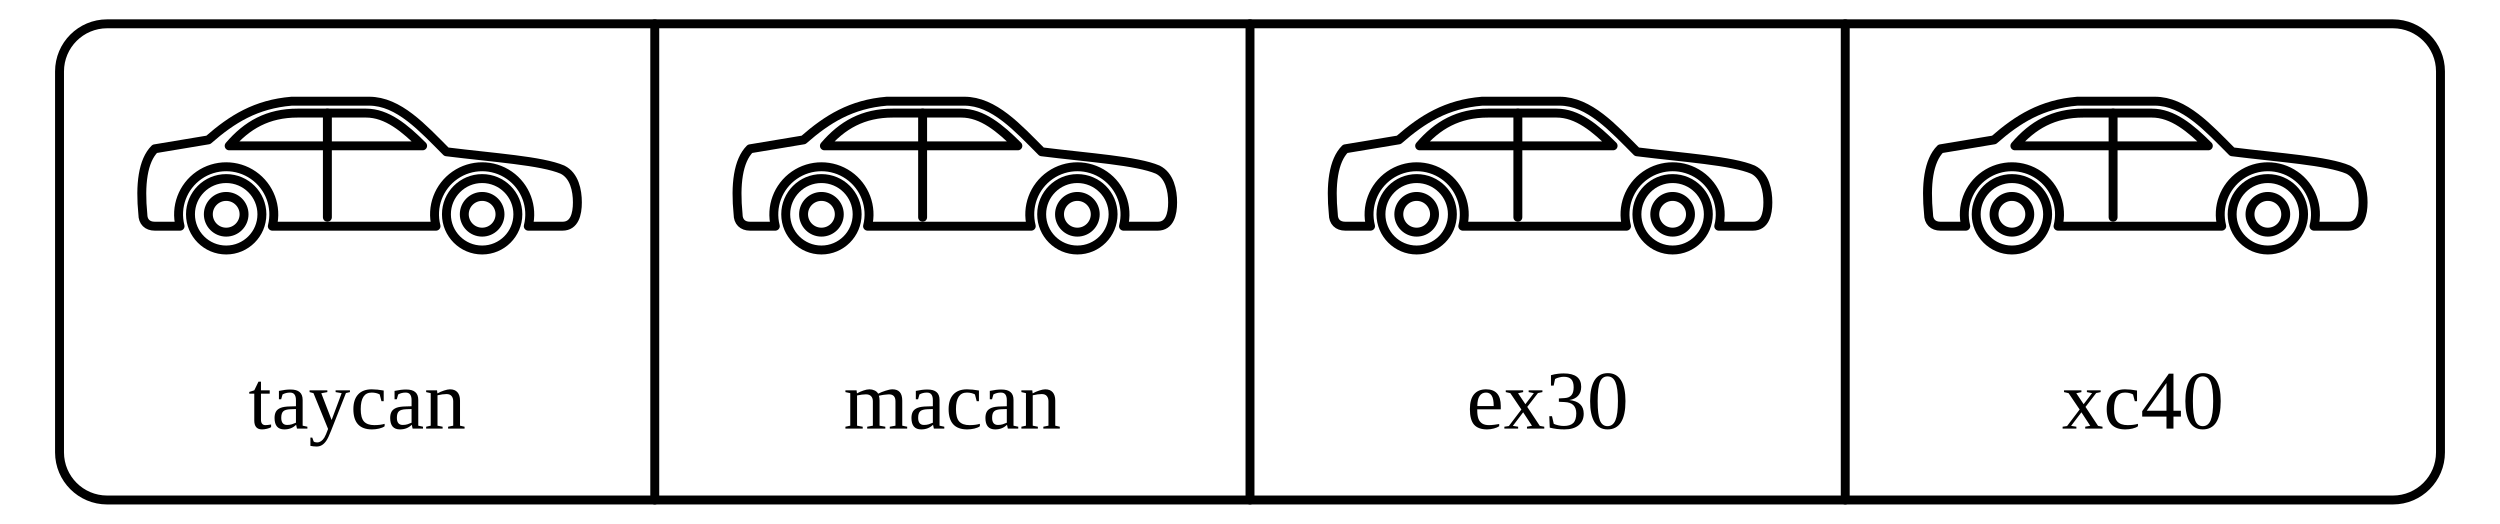
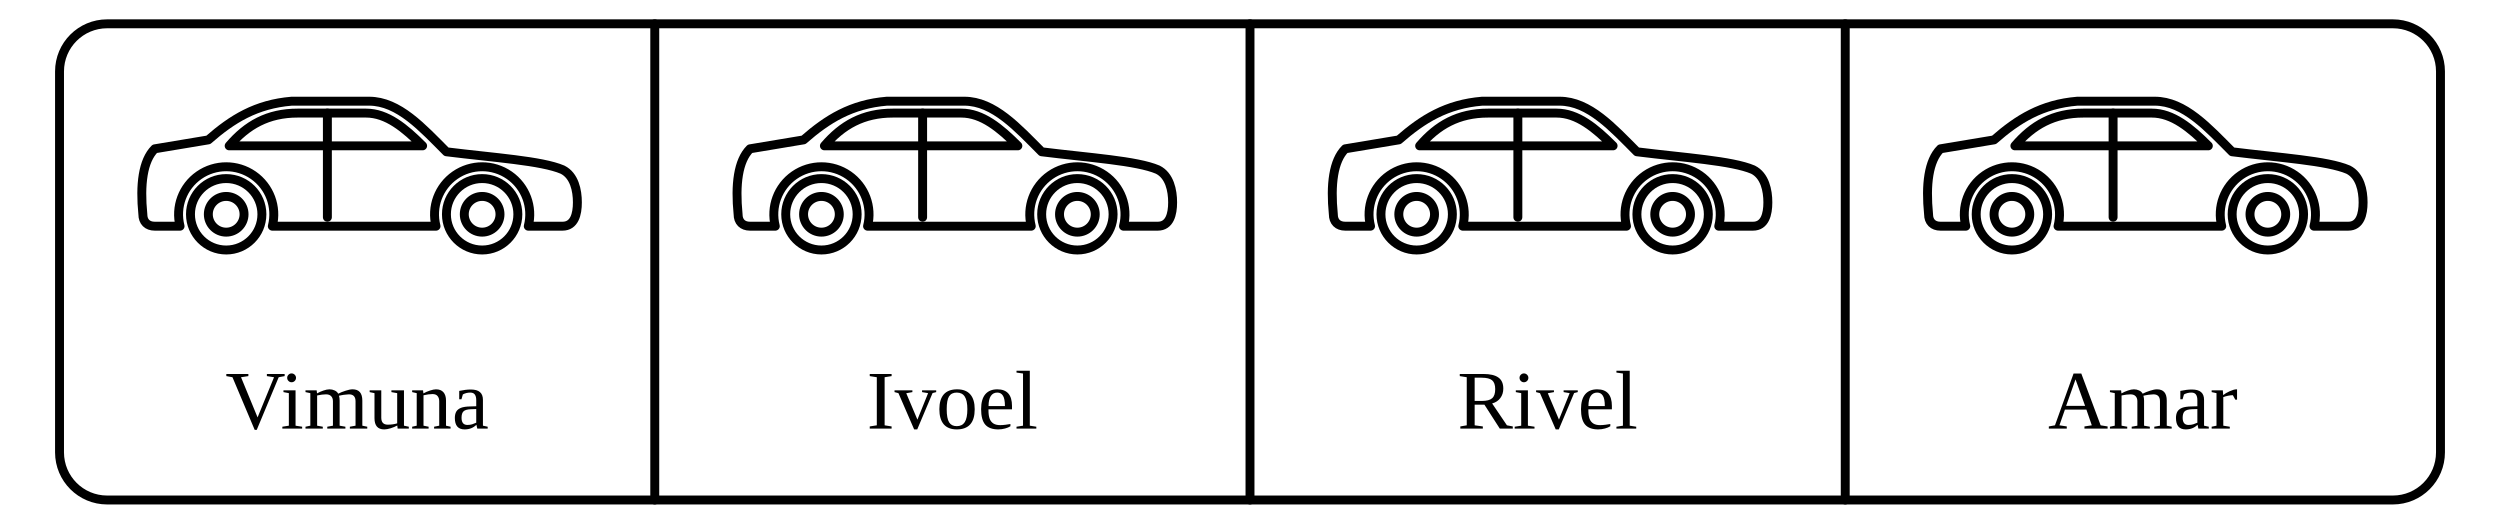
<svg xmlns="http://www.w3.org/2000/svg" width="420" height="88" viewBox="0 20 420 88" fill="none">
  <g stroke="currentColor" stroke-width="1.5" stroke-linecap="round" stroke-linejoin="round">
    <rect x="10" y="24" width="400" height="80" rx="8" />
    <line x1="110" y1="24" x2="110" y2="104" />
    <line x1="210" y1="24" x2="210" y2="104" />
    <line x1="310" y1="24" x2="310" y2="104" />
    <g>
      <g transform="translate(22 34) scale(0.5)" stroke-width="3">
        <path d="M4 44C3 34 4 26 8 22L26 19C34 12 42 7 54 6H80C90 6 98 15 106 23C122 25 138 26 145 29C149 31 150 36 150 40C150 44 149 48 145 48H133.5A16 16 0 1 0 102.5 48H47.5A16 16 0 1 0 16.5 48H8C5.5 48 4 46.5 4 44Z" fill="var(--sl-color-bg, #fff)" />
        <path d="M33 21C39 14 46 10 56 10H79C86 10 92 15 98 21Z" />
        <path d="M66 10V45" />
        <circle cx="32" cy="44" r="12" fill="var(--sl-color-bg, #fff)" />
        <circle cx="32" cy="44" r="6" />
        <circle cx="118" cy="44" r="12" fill="var(--sl-color-bg, #fff)" />
        <circle cx="118" cy="44" r="6" />
      </g>
    </g>
    <g>
      <g transform="translate(122 34) scale(0.5)" stroke-width="3">
        <path d="M4 44C3 34 4 26 8 22L26 19C34 12 42 7 54 6H80C90 6 98 15 106 23C122 25 138 26 145 29C149 31 150 36 150 40C150 44 149 48 145 48H133.5A16 16 0 1 0 102.5 48H47.5A16 16 0 1 0 16.5 48H8C5.5 48 4 46.5 4 44Z" fill="var(--sl-color-bg, #fff)" />
        <path d="M33 21C39 14 46 10 56 10H79C86 10 92 15 98 21Z" />
        <path d="M66 10V45" />
        <circle cx="32" cy="44" r="12" fill="var(--sl-color-bg, #fff)" />
        <circle cx="32" cy="44" r="6" />
        <circle cx="118" cy="44" r="12" fill="var(--sl-color-bg, #fff)" />
        <circle cx="118" cy="44" r="6" />
      </g>
    </g>
    <g>
      <g transform="translate(222 34) scale(0.5)" stroke-width="3">
        <path d="M4 44C3 34 4 26 8 22L26 19C34 12 42 7 54 6H80C90 6 98 15 106 23C122 25 138 26 145 29C149 31 150 36 150 40C150 44 149 48 145 48H133.5A16 16 0 1 0 102.5 48H47.5A16 16 0 1 0 16.5 48H8C5.5 48 4 46.5 4 44Z" fill="var(--sl-color-bg, #fff)" />
        <path d="M33 21C39 14 46 10 56 10H79C86 10 92 15 98 21Z" />
        <path d="M66 10V45" />
        <circle cx="32" cy="44" r="12" fill="var(--sl-color-bg, #fff)" />
        <circle cx="32" cy="44" r="6" />
        <circle cx="118" cy="44" r="12" fill="var(--sl-color-bg, #fff)" />
        <circle cx="118" cy="44" r="6" />
      </g>
    </g>
    <g>
      <g transform="translate(322 34) scale(0.5)" stroke-width="3">
        <path d="M4 44C3 34 4 26 8 22L26 19C34 12 42 7 54 6H80C90 6 98 15 106 23C122 25 138 26 145 29C149 31 150 36 150 40C150 44 149 48 145 48H133.5A16 16 0 1 0 102.5 48H47.5A16 16 0 1 0 16.5 48H8C5.5 48 4 46.5 4 44Z" fill="var(--sl-color-bg, #fff)" />
        <path d="M33 21C39 14 46 10 56 10H79C86 10 92 15 98 21Z" />
        <path d="M66 10V45" />
        <circle cx="32" cy="44" r="12" fill="var(--sl-color-bg, #fff)" />
        <circle cx="32" cy="44" r="6" />
        <circle cx="118" cy="44" r="12" fill="var(--sl-color-bg, #fff)" />
        <circle cx="118" cy="44" r="6" />
      </g>
    </g>
  </g>
  <g fill="currentColor" font-family="var(--sl-font, sans-serif)" font-size="14" text-anchor="middle">
-     <text x="60" y="92">taycan</text>
-     <text x="160" y="92">macan</text>
-     <text x="260" y="92">ex30</text>
-     <text x="360" y="92">xc40</text>
+     <text x="60" y="92">Vimuna</text>
+     <text x="160" y="92">Ivoel</text>
+     <text x="260" y="92">Rivel</text>
+     <text x="360" y="92">Amar</text>
  </g>
</svg>
